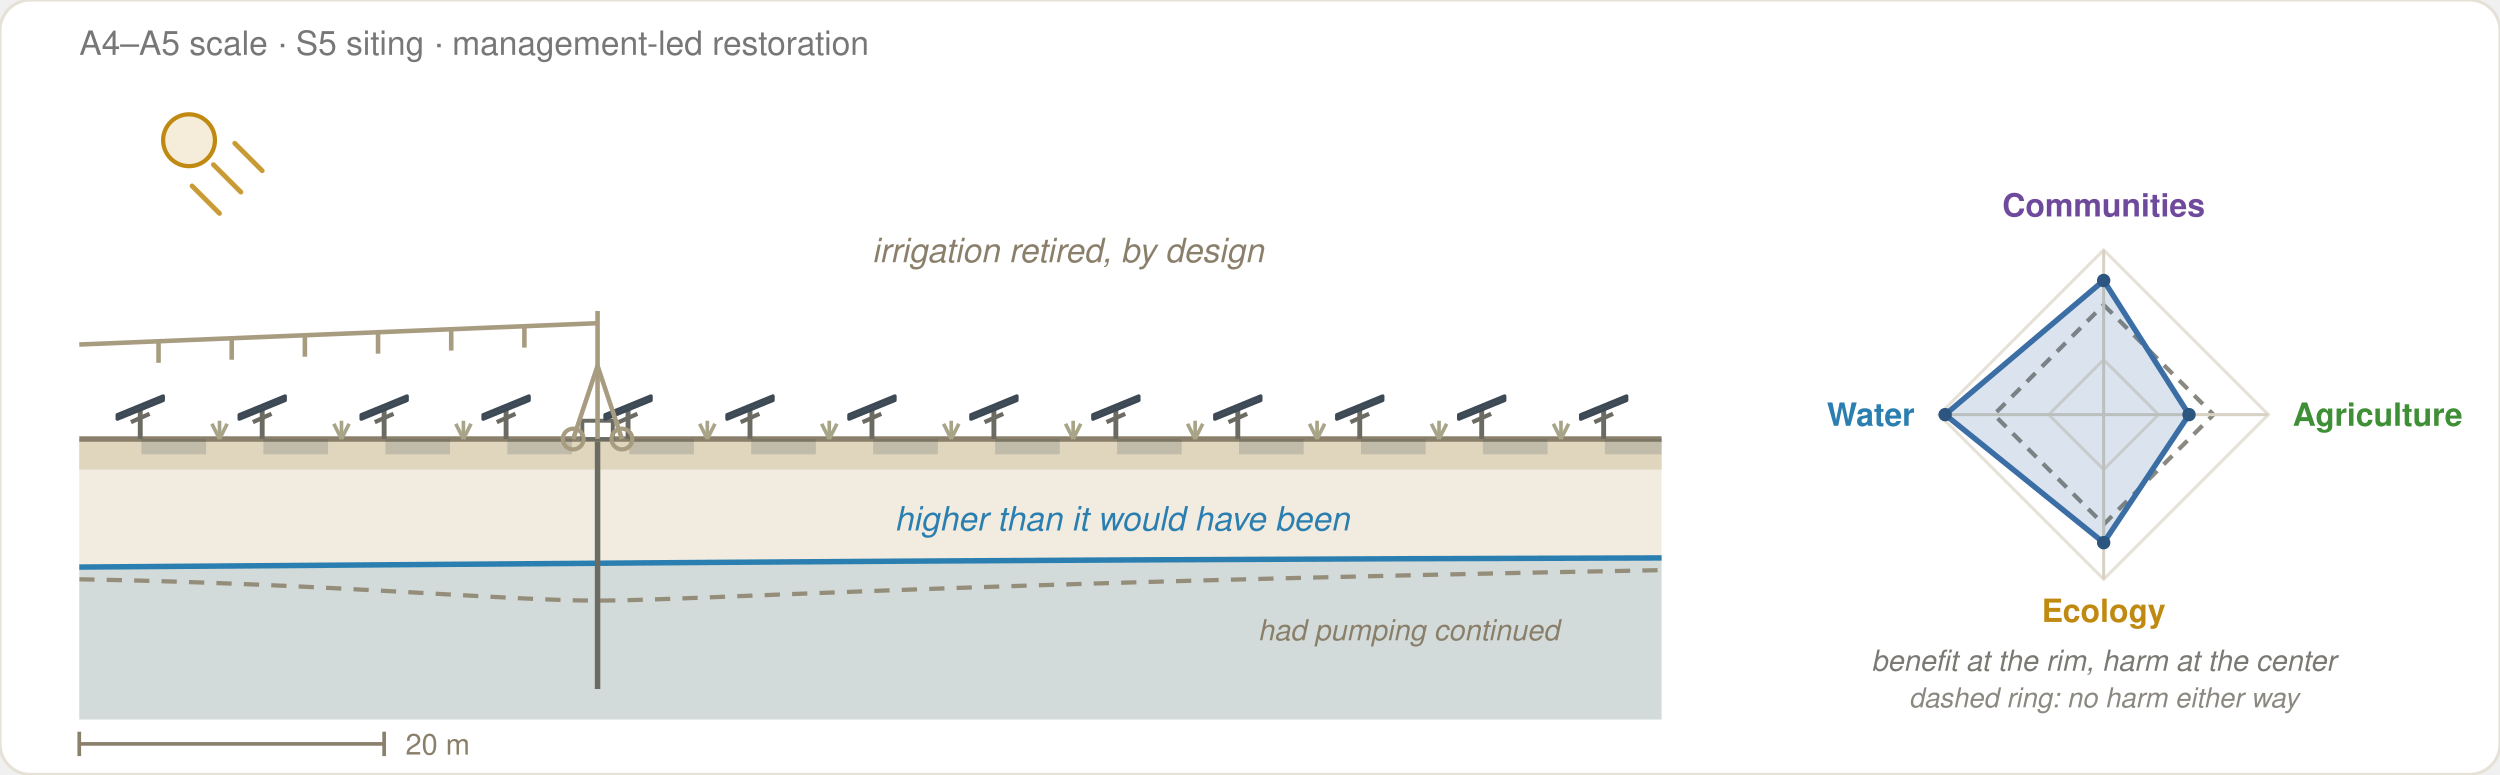
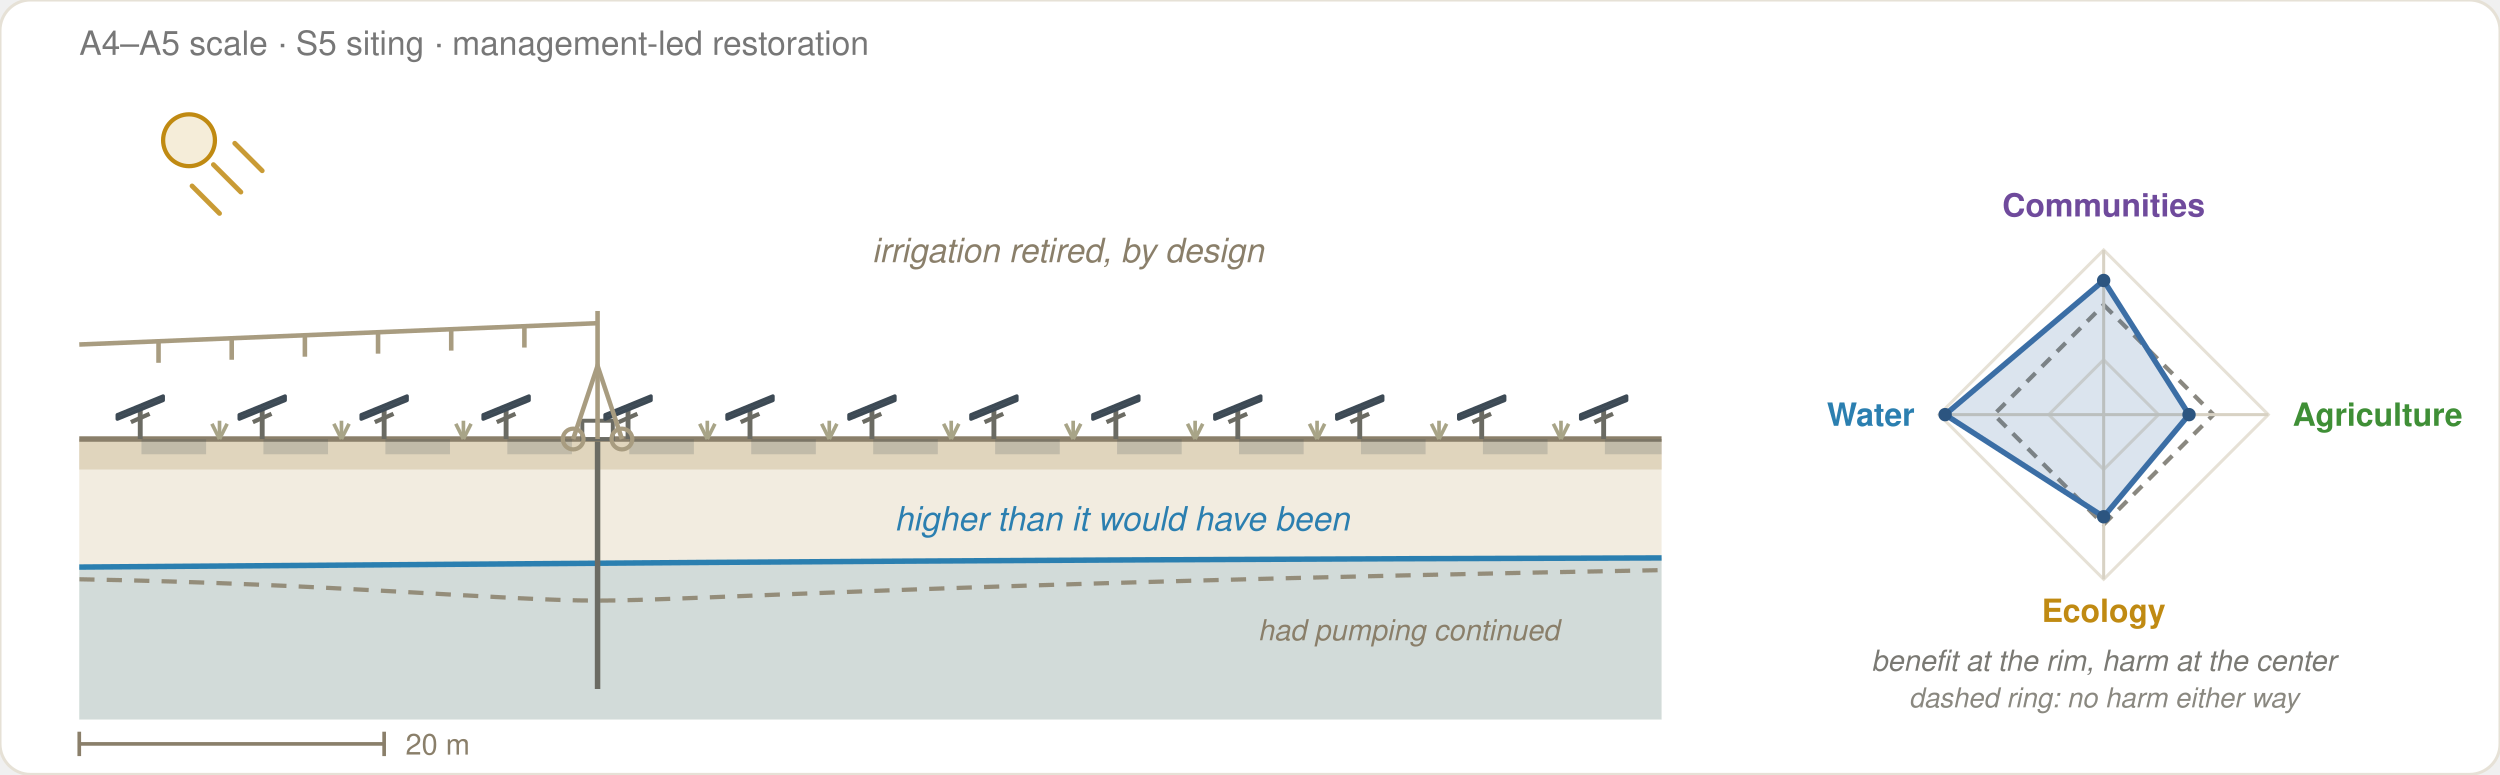
<svg xmlns="http://www.w3.org/2000/svg" viewBox="0 14 820 254" width="820" height="254" font-family="Helvetica, Arial, sans-serif" role="img">
  <defs>
    <g id="module">
      <line x1="-9" y1="16" x2="9" y2="8" stroke="#6b6b63" stroke-width="1.4" vector-effect="non-scaling-stroke" />
      <polygon points="-22,9 22,-9 22,-5 -22,13" fill="#5b6b7a" stroke="#3d4a55" stroke-width="1.2" stroke-linejoin="round" vector-effect="non-scaling-stroke" />
    </g>
    <g id="tuft">
      <line x1="0" y1="0" x2="-2.5" y2="-5" stroke="#a8a487" stroke-width="1.2" />
      <line x1="0" y1="0" x2="0" y2="-6" stroke="#a8a487" stroke-width="1.2" />
      <line x1="0" y1="0" x2="2.5" y2="-5" stroke="#a8a487" stroke-width="1.2" />
    </g>
    <clipPath id="soilclipR">
      <path d="M26,158 L545,158 L545,250 L26,250 Z" />
    </clipPath>
  </defs>
  <rect y="14" width="820" height="254" rx="10" fill="#ffffff" stroke="#e6e1d6" />
  <text x="26" y="32" fill="#777" font-size="11">A4–A5 scale · S5 siting · management-led restoration</text>
  <g stroke="#c08a12" stroke-linecap="round">
    <circle cx="62" cy="60" r="8.5" fill="#c08a12" fill-opacity="0.16" stroke-width="1.4" />
    <g stroke-width="1.6" opacity="0.85">
      <line x1="63" y1="75" x2="72" y2="84" />
      <line x1="70" y1="68" x2="79" y2="77" />
      <line x1="77" y1="61" x2="86" y2="70" />
    </g>
  </g>
  <path d="M26,158 L545,158 L545,250 L26,250 Z" fill="#f2ece0" />
  <g clip-path="url(#soilclipR)">
    <path d="M26,158 L545,158 L545,168 L26,168 Z" fill="#e0d5bd" />
    <path d="M26,200 C120,199.4 300,197.6 545,197 L545,250 L26,250 Z" fill="#2b7fb0" fill-opacity="0.16" />
    <path d="M26,200 C120,199.4 300,197.6 545,197" fill="none" stroke="#2b7fb0" stroke-width="1.8" />
    <path d="M26,204 C110,205.5 165,211 196,211 C227,211 300,205.5 545,201" fill="none" stroke="#8a7f6a" stroke-width="1.4" stroke-dasharray="5 4" opacity="0.85" />
    <line x1="196" y1="158" x2="196" y2="240" stroke="#6b6b63" stroke-width="1.8" />
  </g>
  <path d="M26,158 L545,158" fill="none" stroke="#8a7f6a" stroke-width="1.8" />
  <rect x="191" y="152" width="10" height="6" fill="#ffffff" stroke="#6b6b63" stroke-width="1.3" />
  <g fill="#3d4a55" opacity="0.19">
    <path d="M46.4,158 h21.2 v5 h-21.2 z" />
    <path d="M86.4,158 h21.2 v5 h-21.2 z" />
    <path d="M126.4,158 h21.2 v5 h-21.2 z" />
    <path d="M166.4,158 h21.2 v5 h-21.2 z" />
    <path d="M206.4,158 h21.2 v5 h-21.2 z" />
    <path d="M246.4,158 h21.2 v5 h-21.2 z" />
    <path d="M286.4,158 h21.2 v5 h-21.2 z" />
    <path d="M326.4,158 h21.2 v5 h-21.2 z" />
    <path d="M366.4,158 h21.2 v5 h-21.2 z" />
    <path d="M406.4,158 h21.2 v5 h-21.2 z" />
    <path d="M446.4,158 h21.2 v5 h-21.2 z" />
    <path d="M486.4,158 h21.2 v5 h-21.2 z" />
    <path d="M526.4,158 h18.6 v5 h-18.6 z" />
  </g>
  <g>
    <use href="#tuft" x="72" y="158" />
    <use href="#tuft" x="112" y="158" />
    <use href="#tuft" x="152" y="158" />
    <use href="#tuft" x="232" y="158" />
    <use href="#tuft" x="272" y="158" />
    <use href="#tuft" x="312" y="158" />
    <use href="#tuft" x="352" y="158" />
    <use href="#tuft" x="392" y="158" />
    <use href="#tuft" x="432" y="158" />
    <use href="#tuft" x="472" y="158" />
    <use href="#tuft" x="512" y="158" />
  </g>
  <g stroke="#6b6b63" stroke-width="1.6">
    <line x1="46" y1="158" x2="46" y2="147" />
    <line x1="86" y1="158" x2="86" y2="147" />
    <line x1="126" y1="158" x2="126" y2="147" />
    <line x1="166" y1="158" x2="166" y2="147" />
    <line x1="206" y1="158" x2="206" y2="147" />
    <line x1="246" y1="158" x2="246" y2="147" />
    <line x1="286" y1="158" x2="286" y2="147" />
    <line x1="326" y1="158" x2="326" y2="147" />
    <line x1="366" y1="158" x2="366" y2="147" />
    <line x1="406" y1="158" x2="406" y2="147" />
    <line x1="446" y1="158" x2="446" y2="147" />
    <line x1="486" y1="158" x2="486" y2="147" />
    <line x1="526" y1="158" x2="526" y2="147" />
  </g>
  <use href="#module" transform="translate(46,147) scale(0.341)" />
  <use href="#module" transform="translate(86,147) scale(0.341)" />
  <use href="#module" transform="translate(126,147) scale(0.341)" />
  <use href="#module" transform="translate(166,147) scale(0.341)" />
  <use href="#module" transform="translate(206,147) scale(0.341)" />
  <use href="#module" transform="translate(246,147) scale(0.341)" />
  <use href="#module" transform="translate(286,147) scale(0.341)" />
  <use href="#module" transform="translate(326,147) scale(0.341)" />
  <use href="#module" transform="translate(366,147) scale(0.341)" />
  <use href="#module" transform="translate(406,147) scale(0.341)" />
  <use href="#module" transform="translate(446,147) scale(0.341)" />
  <use href="#module" transform="translate(486,147) scale(0.341)" />
  <use href="#module" transform="translate(526,147) scale(0.341)" />
  <g stroke="#a89c80" stroke-width="1.5" fill="none">
    <path d="M196,158 L196,116" />
    <path d="M188,158 L196,134 L204,158" />
    <path d="M196,120 L26,127" />
    <path d="M172,121 l0,7" />
    <path d="M148,122 l0,7" />
    <path d="M124,123 l0,7" />
    <path d="M100,124 l0,7" />
    <path d="M76,125 l0,7" />
    <path d="M52,126 l0,7" />
  </g>
  <circle cx="188" cy="158" r="3.4" fill="none" stroke="#a89c80" stroke-width="1.4" />
  <circle cx="204" cy="158" r="3.4" fill="none" stroke="#a89c80" stroke-width="1.4" />
  <text x="286" y="100" fill="#8a7f6a" font-size="11" font-style="italic" text-anchor="start">irrigation retired, by design</text>
  <text x="368" y="188" fill="#2b7fb0" font-size="11" font-style="italic" text-anchor="middle">higher than it would have been</text>
  <text x="462" y="224" fill="#8a7f6a" font-size="9.5" font-style="italic" text-anchor="middle">had pumping continued</text>
  <g stroke="#8a7f6a" stroke-width="1.2" fill="none">
    <path d="M26,258 h100" />
    <path d="M26,254 v8" />
    <path d="M126,254 v8" />
  </g>
  <text x="133" y="261.5" fill="#8a7f6a" font-size="9.5">20 m</text>
  <polygon points="690,132 708,150 690,168 672,150" fill="none" stroke="#e6e1d6" stroke-width="1" />
  <polygon points="690,114 726,150 690,186 654,150" fill="none" stroke="#8a8880" stroke-width="1.4" stroke-dasharray="4 3" />
  <polygon points="690,96 744,150 690,204 636,150" fill="none" stroke="#e6e1d6" stroke-width="1" />
  <line x1="690" y1="150" x2="690" y2="96" stroke="#d8d2c4" stroke-width="1" />
  <line x1="690" y1="150" x2="744" y2="150" stroke="#d8d2c4" stroke-width="1" />
  <line x1="690" y1="150" x2="690" y2="204" stroke="#d8d2c4" stroke-width="1" />
  <line x1="690" y1="150" x2="636" y2="150" stroke="#d8d2c4" stroke-width="1" />
  <text x="690" y="85" fill="#6f4a9c" font-size="10.5" font-weight="600" text-anchor="middle">Communities</text>
  <text x="752" y="150" fill="#3f8f36" font-size="10.5" font-weight="600" text-anchor="start" dominant-baseline="middle">Agriculture</text>
  <text x="690" y="218" fill="#c08a12" font-size="10.5" font-weight="600" text-anchor="middle">Ecology</text>
  <text x="628" y="150" fill="#2b7fb0" font-size="10.5" font-weight="600" text-anchor="end" dominant-baseline="middle">Water</text>
-   <polygon points="690,106 718,150 690,192 638,150" fill="#3b6ea5" fill-opacity="0.18" stroke="#3b6ea5" stroke-width="1.8" />
+   <polygon points="690,106 718,150 690,183.5 638,150" fill="#3b6ea5" fill-opacity="0.18" stroke="#3b6ea5" stroke-width="1.8" />
  <circle cx="690" cy="106" r="2.2" fill="#2c5580" />
  <circle cx="718" cy="150" r="2.2" fill="#2c5580" />
-   <circle cx="690" cy="192" r="2.2" fill="#2c5580" />
+   <circle cx="690" cy="183.5" r="2.2" fill="#2c5580" />
  <circle cx="638" cy="150" r="2.2" fill="#2c5580" />
  <text x="690" y="234" fill="#7a7973" font-size="9.5" font-style="italic" text-anchor="middle">benefit at the rim, harm at the center</text>
  <text x="690" y="246" fill="#8a8880" font-size="9" font-style="italic" text-anchor="middle">dashed ring: no harm either way</text>
</svg>
